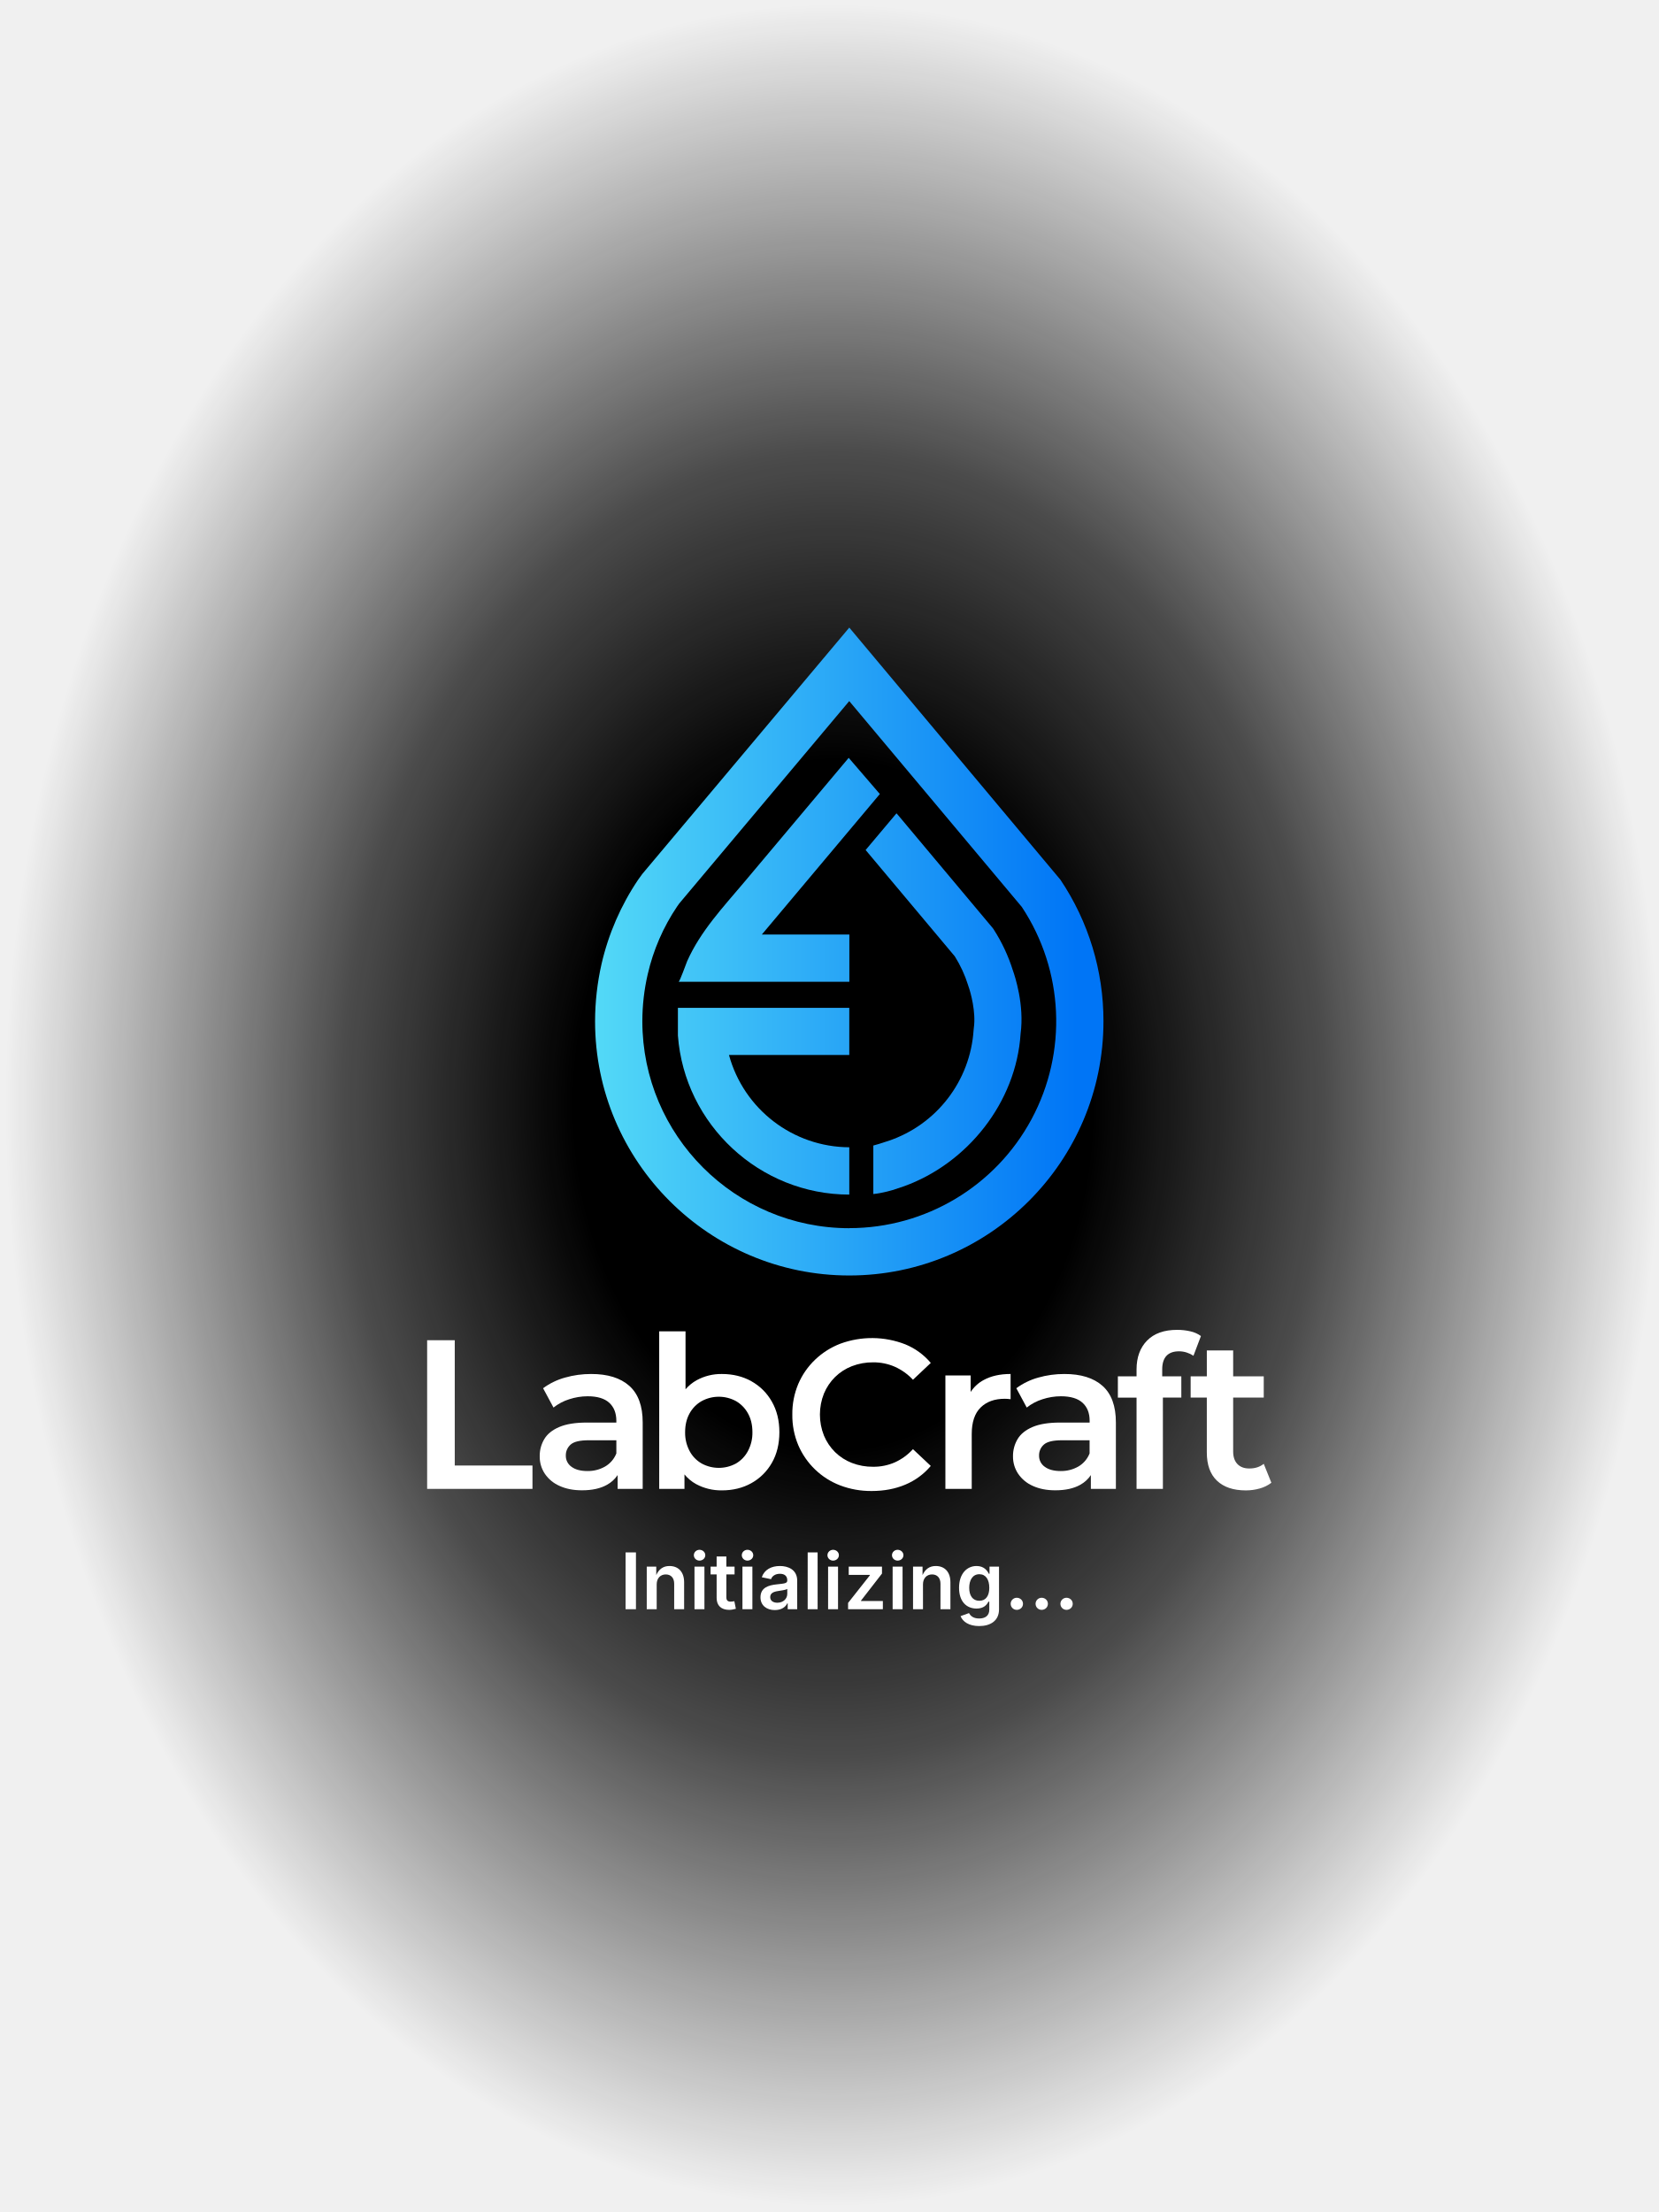
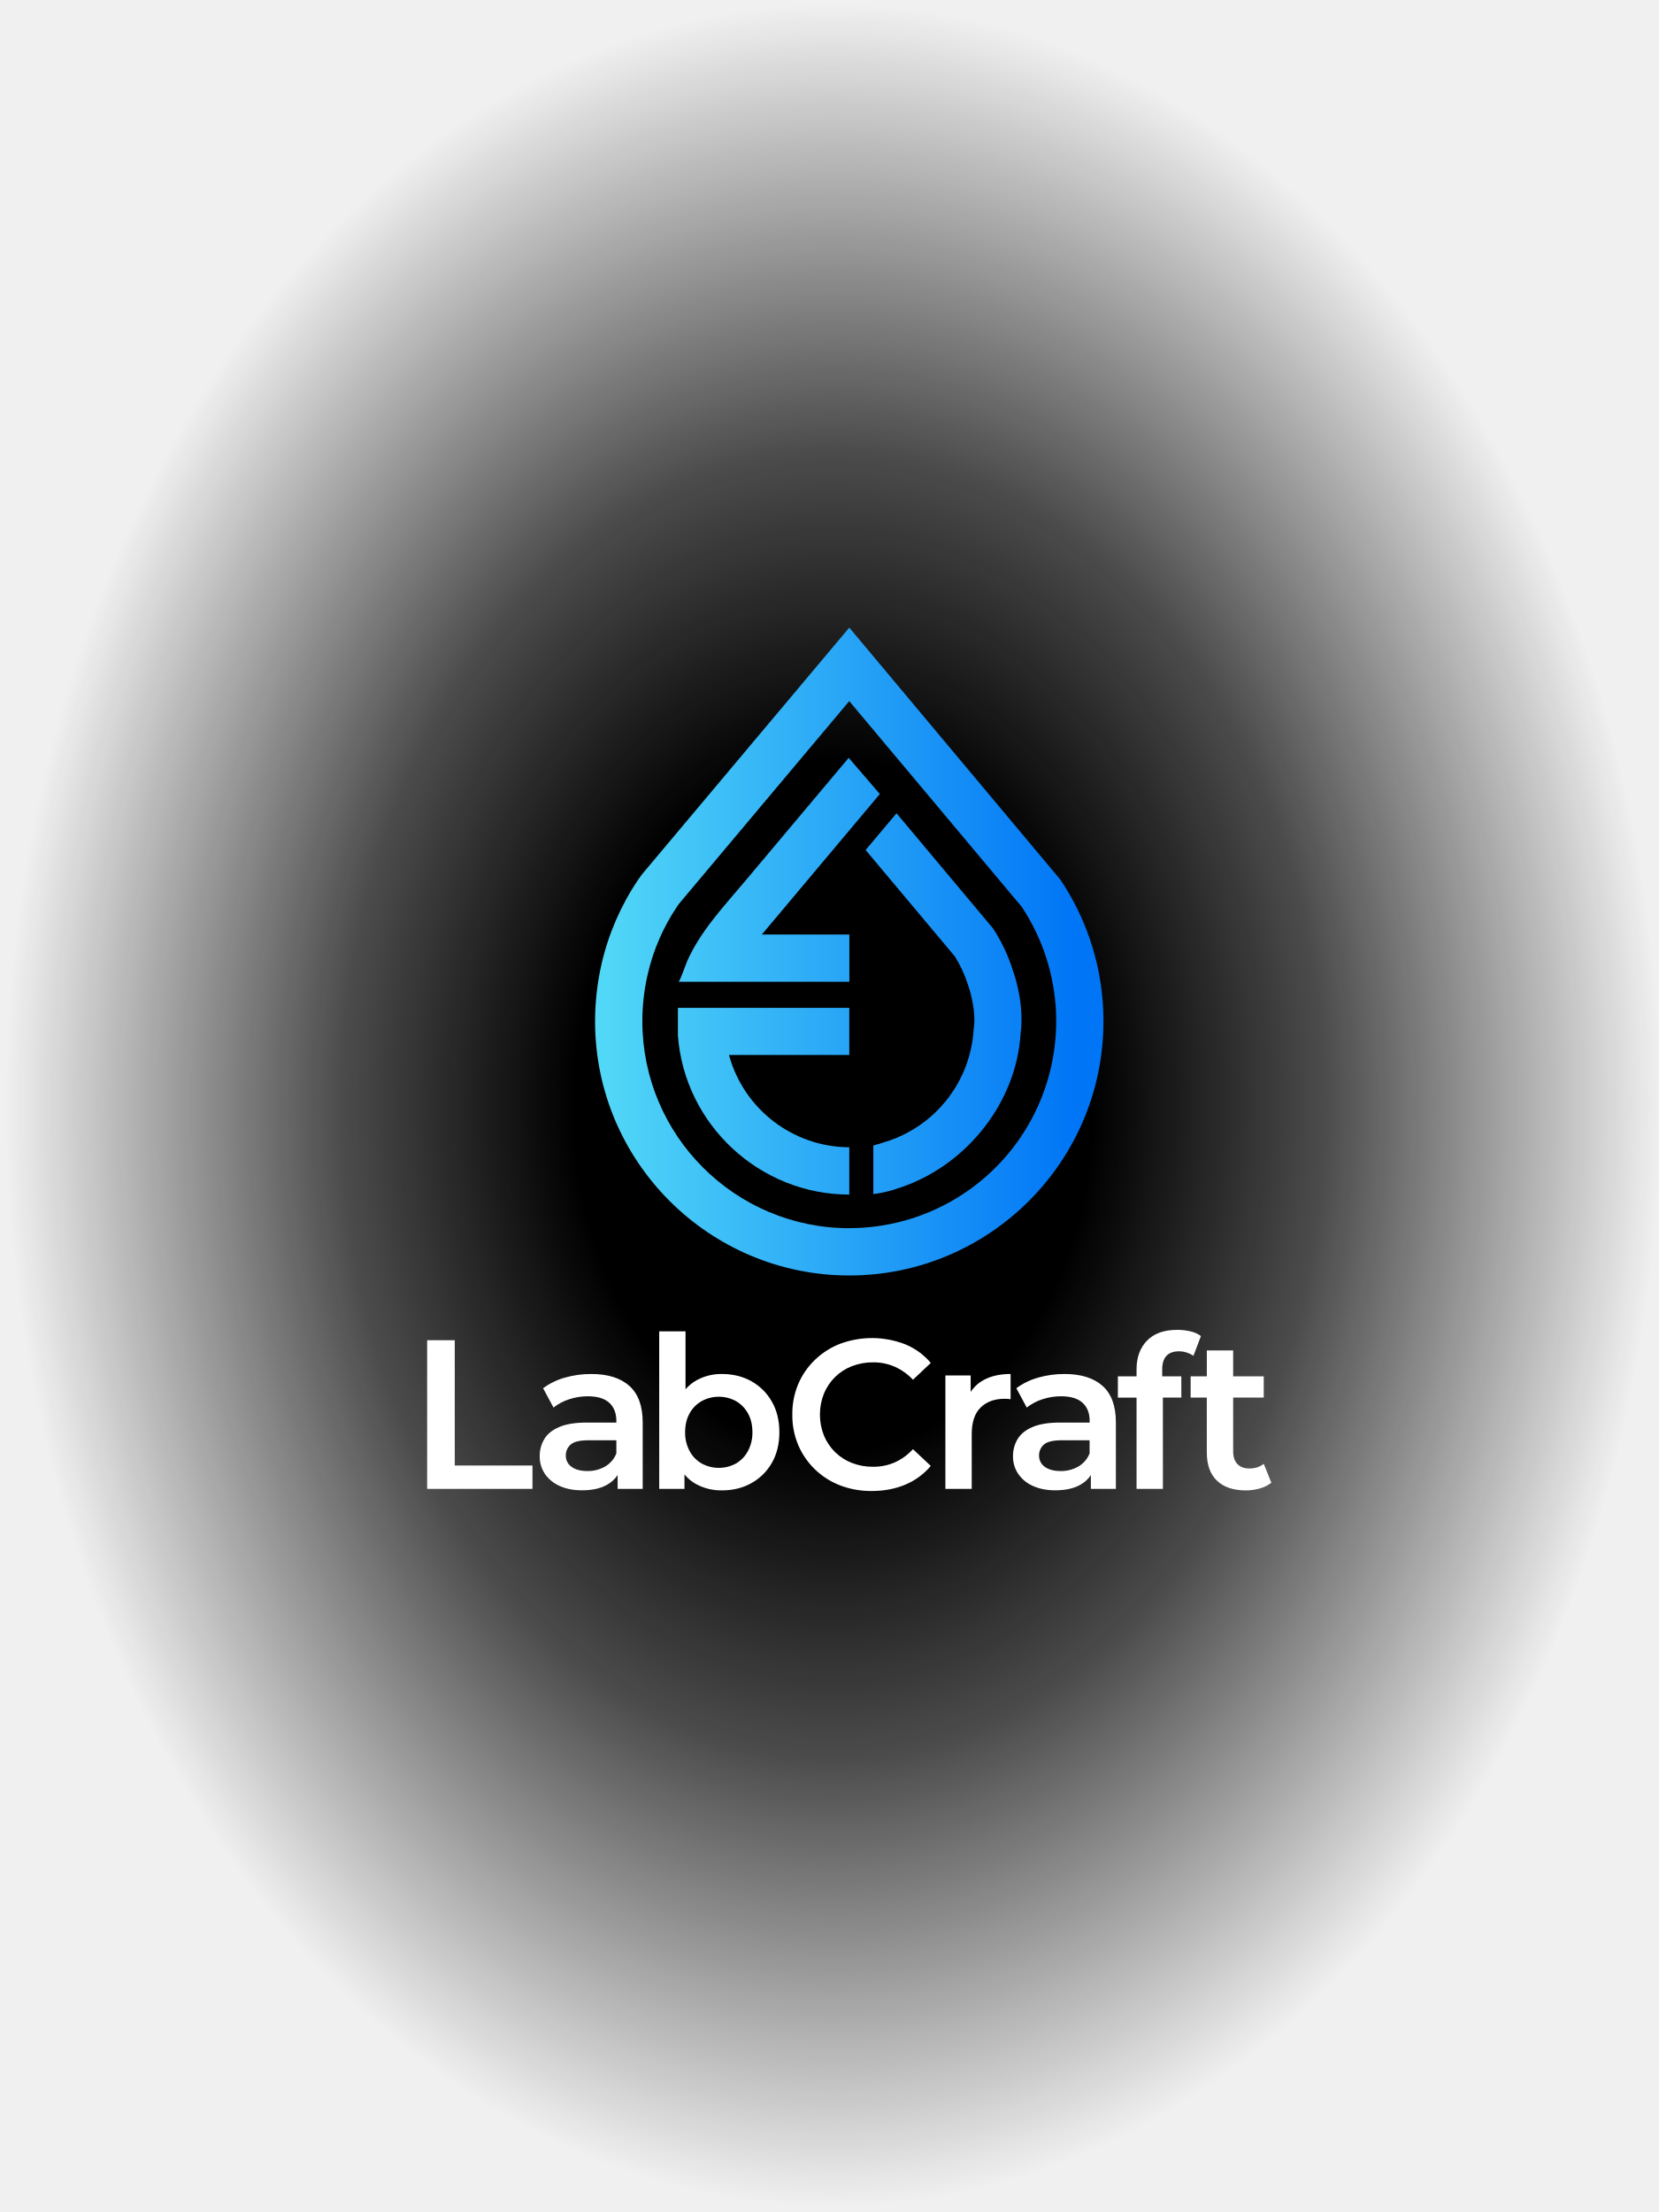
<svg xmlns="http://www.w3.org/2000/svg" xmlns:xlink="http://www.w3.org/1999/xlink" width="120mm" height="160mm" viewBox="0 0 120 160" version="1.1" id="svg1" xml:space="preserve">
  <defs id="defs1">
    <linearGradient id="linearGradient290">
      <stop style="stop-color:#000000;stop-opacity:1;" offset="0.313" id="stop290" />
      <stop style="stop-color:#000000;stop-opacity:0.684;" offset="0.594" id="stop293" />
      <stop style="stop-color:#000000;stop-opacity:0;" offset="1" id="stop292" />
    </linearGradient>
    <style id="style1">.cls-1{fill:#fff;}.cls-2{fill:url(#linear-gradient);}.cls-3{fill:url(#linear-gradient-2);}.cls-4{fill:url(#linear-gradient-3);}.cls-5{fill:url(#linear-gradient-4);}</style>
    <linearGradient id="linear-gradient" x1="9.35" y1="215" x2="313.54" y2="215" gradientUnits="userSpaceOnUse">
      <stop offset="0" stop-color="#57def7" id="stop1" />
      <stop offset="1" stop-color="#0075f6" id="stop2" />
    </linearGradient>
    <linearGradient id="linear-gradient-2" x1="9.35" y1="305.36" x2="313.54" y2="305.36" xlink:href="#linear-gradient" />
    <linearGradient id="linear-gradient-3" x1="9.35" y1="165.6" x2="313.54" y2="165.6" xlink:href="#linear-gradient" />
    <linearGradient id="linear-gradient-4" x1="9.35" y1="246.52" x2="313.54" y2="246.52" xlink:href="#linear-gradient" />
    <linearGradient xlink:href="#linear-gradient" id="linearGradient1-2" gradientUnits="userSpaceOnUse" x1="9.35" y1="215" x2="313.54" y2="215" gradientTransform="matrix(0.06972877,0,0,0.06972877,113.3213,25.13462)" />
    <linearGradient id="linear-gradient-2-1" x1="9.35" y1="305.36" x2="313.54" y2="305.36" xlink:href="#linear-gradient" gradientTransform="matrix(0.06972877,0,0,0.06972877,113.3213,25.13462)" />
    <linearGradient id="linear-gradient-3-2" x1="9.35" y1="165.6" x2="313.54" y2="165.6" xlink:href="#linear-gradient" gradientTransform="matrix(0.06972877,0,0,0.06972877,113.3213,25.13462)" />
    <linearGradient id="linear-gradient-4-0" x1="9.35" y1="246.52" x2="313.54" y2="246.52" xlink:href="#linear-gradient" gradientTransform="matrix(0.06972877,0,0,0.06972877,113.3213,25.13462)" />
    <radialGradient xlink:href="#linearGradient290" id="radialGradient291" cx="39.998" cy="50.04" fx="39.998" fy="50.04" r="39.955" gradientTransform="matrix(1.499282,0,0,1.993068,0.2975804,-19.79527)" gradientUnits="userSpaceOnUse" />
  </defs>
  <g id="layer1">
    <rect style="display:inline;vector-effect:non-scaling-stroke;fill:url(#radialGradient291);stroke:none;stroke-width:0.265;stroke-opacity:1;-inkscape-stroke:hairline" id="rect2" width="119.809" height="159.268" x="0.361" y="0.304" />
  </g>
  <g id="layer2">
    <g id="g5" transform="matrix(0.8616748,0,0,0.8616748,-90.23259,66.53243)" style="stroke-width:1.161">
      <polygon class="cls-1" points="390.83,324.62 517.64,324.62 517.64,296.5 424.07,296.5 424.07,145.66 390.83,145.66 " id="polygon2-0" style="fill:#ffffff;stroke-width:4.404" transform="matrix(0.06972877,0,0,0.06972877,113.3213,25.13462)" />
      <path class="cls-1" d="m 154.336,38.126 a 7.895,7.895 0 0 0 -2.193,0.303 5.622,5.622 0 0 0 -1.836,0.892 l 0.873,1.622 a 4.103,4.103 0 0 1 1.319,-0.697 4.993,4.993 0 0 1 1.551,-0.25 q 1.213,0 1.809,0.544 0.597,0.544 0.598,1.524 v 0.139 h -2.478 q -1.443,0 -2.318,0.374 -0.874,0.374 -1.255,1.017 a 2.755,2.755 0 0 0 -0.383,1.443 2.574,2.574 0 0 0 0.436,1.471 2.885,2.885 0 0 0 1.239,1.017 q 0.802,0.365 1.872,0.365 1.283,0 2.104,-0.464 a 2.551,2.551 0 0 0 0.89,-0.815 v 1.157 h 2.104 v -5.578 q 0,-2.067 -1.123,-3.068 -1.123,-1.001 -3.208,-0.996 z m 1.167,7.773 a 2.901,2.901 0 0 1 -1.471,0.374 q -0.856,0 -1.337,-0.356 a 1.116,1.116 0 0 1 -0.481,-0.945 1.192,1.192 0 0 1 0.401,-0.918 q 0.402,-0.365 1.524,-0.365 h 2.318 v 1.105 a 2.212,2.212 0 0 1 -0.954,1.106 z" id="path2-2" style="fill:#ffffff;stroke-width:0.307" />
      <path class="cls-1" d="m 167.79,38.732 q -1.086,-0.606 -2.477,-0.606 a 4.294,4.294 0 0 0 -2.122,0.526 3.464,3.464 0 0 0 -0.927,0.757 v -4.866 h -2.21 v 13.228 h 2.121 v -1.216 a 3.347,3.347 0 0 0 0.98,0.815 4.426,4.426 0 0 0 2.157,0.526 q 1.39,0 2.477,-0.606 a 4.475,4.475 0 0 0 1.721,-1.703 q 0.632,-1.096 0.632,-2.576 0,-1.464 -0.632,-2.567 a 4.463,4.463 0 0 0 -1.721,-1.711 z m -0.285,5.857 a 2.641,2.641 0 0 1 -1.007,1.052 3.019,3.019 0 0 1 -2.879,0 2.616,2.616 0 0 1 -1.016,-1.052 3.238,3.238 0 0 1 -0.374,-1.577 q 0,-0.906 0.374,-1.578 a 2.65,2.65 0 0 1 1.016,-1.033 3.013,3.013 0 0 1 2.879,0 2.673,2.673 0 0 1 1.007,1.033 q 0.374,0.669 0.374,1.578 a 3.238,3.238 0 0 1 -0.374,1.577 z" id="path3-6" style="fill:#ffffff;stroke-width:0.307" />
      <path class="cls-1" d="m 174.822,38.375 a 4.161,4.161 0 0 1 1.409,-0.906 4.828,4.828 0 0 1 1.791,-0.321 4.456,4.456 0 0 1 1.8,0.365 4.723,4.723 0 0 1 1.534,1.096 l 1.496,-1.412 a 5.532,5.532 0 0 0 -2.139,-1.56 7.7,7.7 0 0 0 -5.455,-0.054 6.366,6.366 0 0 0 -2.122,1.346 6.18,6.18 0 0 0 -1.408,2.033 6.415,6.415 0 0 0 -0.499,2.567 6.411,6.411 0 0 0 0.499,2.572 6.249,6.249 0 0 0 3.511,3.375 7.264,7.264 0 0 0 2.656,0.472 q 1.551,0 2.817,-0.534 a 5.632,5.632 0 0 0 2.139,-1.57 l -1.497,-1.409 a 4.602,4.602 0 0 1 -1.534,1.116 4.456,4.456 0 0 1 -1.8,0.363 4.828,4.828 0 0 1 -1.791,-0.321 4.171,4.171 0 0 1 -1.409,-0.906 4.253,4.253 0 0 1 -0.936,-1.39 4.765,4.765 0 0 1 0,-3.53 4.246,4.246 0 0 1 0.936,-1.391 z" id="path4-6" style="fill:#ffffff;stroke-width:0.307" />
      <path class="cls-1" d="m 186.2,39.634 v -1.383 h -2.122 v 9.519 h 2.211 v -4.602 q 0,-1.498 0.749,-2.231 0.749,-0.734 2.032,-0.731 c 0.07,0 0.149,0 0.232,0.009 0.083,0.009 0.167,0.015 0.25,0.026 v -2.116 q -1.337,0 -2.263,0.508 a 2.956,2.956 0 0 0 -1.088,1 z" id="path5-1" style="fill:#ffffff;stroke-width:0.307" />
      <path class="cls-1" d="m 194.062,38.126 a 7.902,7.902 0 0 0 -2.193,0.303 5.635,5.635 0 0 0 -1.836,0.892 l 0.874,1.622 a 4.103,4.103 0 0 1 1.319,-0.697 4.99,4.99 0 0 1 1.551,-0.25 q 1.213,0 1.813,0.544 0.6,0.544 0.597,1.524 v 0.139 h -2.477 q -1.444,0 -2.318,0.374 -0.874,0.374 -1.255,1.017 a 2.755,2.755 0 0 0 -0.384,1.443 2.574,2.574 0 0 0 0.437,1.471 2.883,2.883 0 0 0 1.238,1.017 q 0.803,0.365 1.872,0.365 1.283,0 2.103,-0.464 a 2.546,2.546 0 0 0 0.887,-0.815 v 1.157 h 2.1 v -5.578 q 0,-2.067 -1.123,-3.068 -1.123,-1.001 -3.206,-0.996 z m 1.168,7.773 a 2.904,2.904 0 0 1 -1.471,0.374 q -0.856,0 -1.337,-0.356 a 1.116,1.116 0 0 1 -0.481,-0.945 1.19,1.19 0 0 1 0.401,-0.918 q 0.402,-0.365 1.524,-0.365 h 2.317 v 1.105 a 2.214,2.214 0 0 1 -0.953,1.106 z" id="path6-3" style="fill:#ffffff;stroke-width:0.307" />
      <path class="cls-1" d="m 202.636,36.602 q 0.356,-0.38 1.054,-0.38 a 2.058,2.058 0 0 1 0.659,0.107 2.181,2.181 0 0 1 0.553,0.267 l 0.628,-1.657 a 2.367,2.367 0 0 0 -0.883,-0.393 4.822,4.822 0 0 0 -1.116,-0.125 q -1.641,0 -2.523,0.9 -0.881,0.9 -0.883,2.415 v 0.589 h -1.568 v 1.783 h 1.568 v 7.662 h 2.211 v -7.665 h 1.547 v -1.783 h -1.604 v -0.589 q 0,-0.745 0.356,-1.132 z" id="path7-2" style="fill:#ffffff;stroke-width:0.307" />
      <path class="cls-1" d="m 210.802,45.666 q -0.481,0.393 -1.213,0.392 -0.641,0 -0.998,-0.374 c -0.238,-0.25 -0.356,-0.6 -0.356,-1.052 v -4.527 h 2.567 v -1.783 h -2.567 v -2.175 h -2.211 v 2.175 h -1.358 v 1.783 h 1.357 v 4.602 q 0,1.569 0.856,2.38 0.856,0.811 2.424,0.811 a 4.268,4.268 0 0 0 1.159,-0.16 2.809,2.809 0 0 0 0.98,-0.482 z" id="path8-4" style="fill:#ffffff;stroke-width:0.307" />
    </g>
    <g id="g4" transform="matrix(1.717435,0,0,1.717435,-154.3111,-0.08719967)" style="stroke-width:0.582">
      <path class="cls-2" d="m 125.619,26.483 -8.716,10.374 -0.176,0.243 a 10.616,10.616 0 0 0 -1.541,3.544 10.989,10.989 0 0 0 -0.274,2.421 c 0,5.903 4.802,10.705 10.705,10.705 5.903,0 10.707,-4.802 10.707,-10.705 a 10.662,10.662 0 0 0 -1.813,-5.963 z m 0,25.296 a 8.724,8.724 0 0 1 -8.716,-8.716 8.833,8.833 0 0 1 0.226,-1.977 8.501,8.501 0 0 1 1.243,-2.863 l 0.084,-0.119 7.161,-8.526 7.269,8.671 a 8.716,8.716 0 0 1 -7.269,13.527 z" id="path9-4" style="fill:url(#linearGradient1-2);stroke-width:0.154" />
      <path class="cls-3" d="m 120.552,44.484 h 5.067 v -1.987 h -7.218 v 0.994 0.173 c 0.279,3.756 3.449,6.699 7.218,6.699 v -1.993 a 5.275,5.275 0 0 1 -5.067,-3.887 z" id="path10-6" style="fill:url(#linear-gradient-2-1);stroke-width:0.154" />
      <path class="cls-4" d="m 126.906,33.492 -1.312,-1.524 -1.21,1.44 -3.201,3.809 c -0.881,1.046 -1.832,2.052 -2.394,3.319 -0.041,0.093 -0.311,0.864 -0.36,0.864 h 7.193 v -1.991 h -3.685 z" id="path11-1" style="fill:url(#linear-gradient-3-2);stroke-width:0.154" />
      <path class="cls-5" d="m 131.706,39.202 -0.036,-0.053 -3.993,-4.765 -0.07,-0.079 -1.3,1.545 3.756,4.479 a 5.179,5.179 0 0 1 0.558,1.209 l 0.015,0.049 c 0.091,0.243 0.325,1.09 0.228,1.757 l -0.009,0.086 a 5.288,5.288 0 0 1 -3.59,4.672 l -0.425,0.135 -0.209,0.06 v 2.042 c 0.089,-0.008 0.192,-0.022 0.272,-0.038 v 0 c 0.241,-0.044 0.447,-0.101 0.531,-0.126 l 0.488,-0.162 c 2.671,-0.964 4.727,-3.528 4.912,-6.429 0.164,-1.209 -0.241,-2.429 -0.325,-2.662 a 7.135,7.135 0 0 0 -0.805,-1.722 z" id="path12-7" style="fill:url(#linear-gradient-4-0);stroke-width:0.154" />
    </g>
-     <text xml:space="preserve" style="font-style:normal;font-variant:normal;font-weight:600;font-stretch:normal;font-size:5.644px;font-family:Inter;-inkscape-font-specification:'Inter, Semi-Bold';font-variant-ligatures:normal;font-variant-caps:normal;font-variant-numeric:normal;font-variant-east-asian:normal;opacity:1;vector-effect:non-scaling-stroke;fill:#ffffff;fill-opacity:1;stroke:#000000;stroke-width:0.265;stroke-opacity:1;-inkscape-stroke:hairline" x="44.844" y="116.397" id="text5">
-       <tspan id="tspan5" style="font-style:normal;font-variant:normal;font-weight:600;font-stretch:normal;font-size:5.644px;font-family:Inter;-inkscape-font-specification:'Inter, Semi-Bold';font-variant-ligatures:normal;font-variant-caps:normal;font-variant-numeric:normal;font-variant-east-asian:normal;fill:#ffffff;stroke:none;stroke-width:0.265" x="44.844" y="116.397">Initializing...</tspan>
-     </text>
  </g>
</svg>
